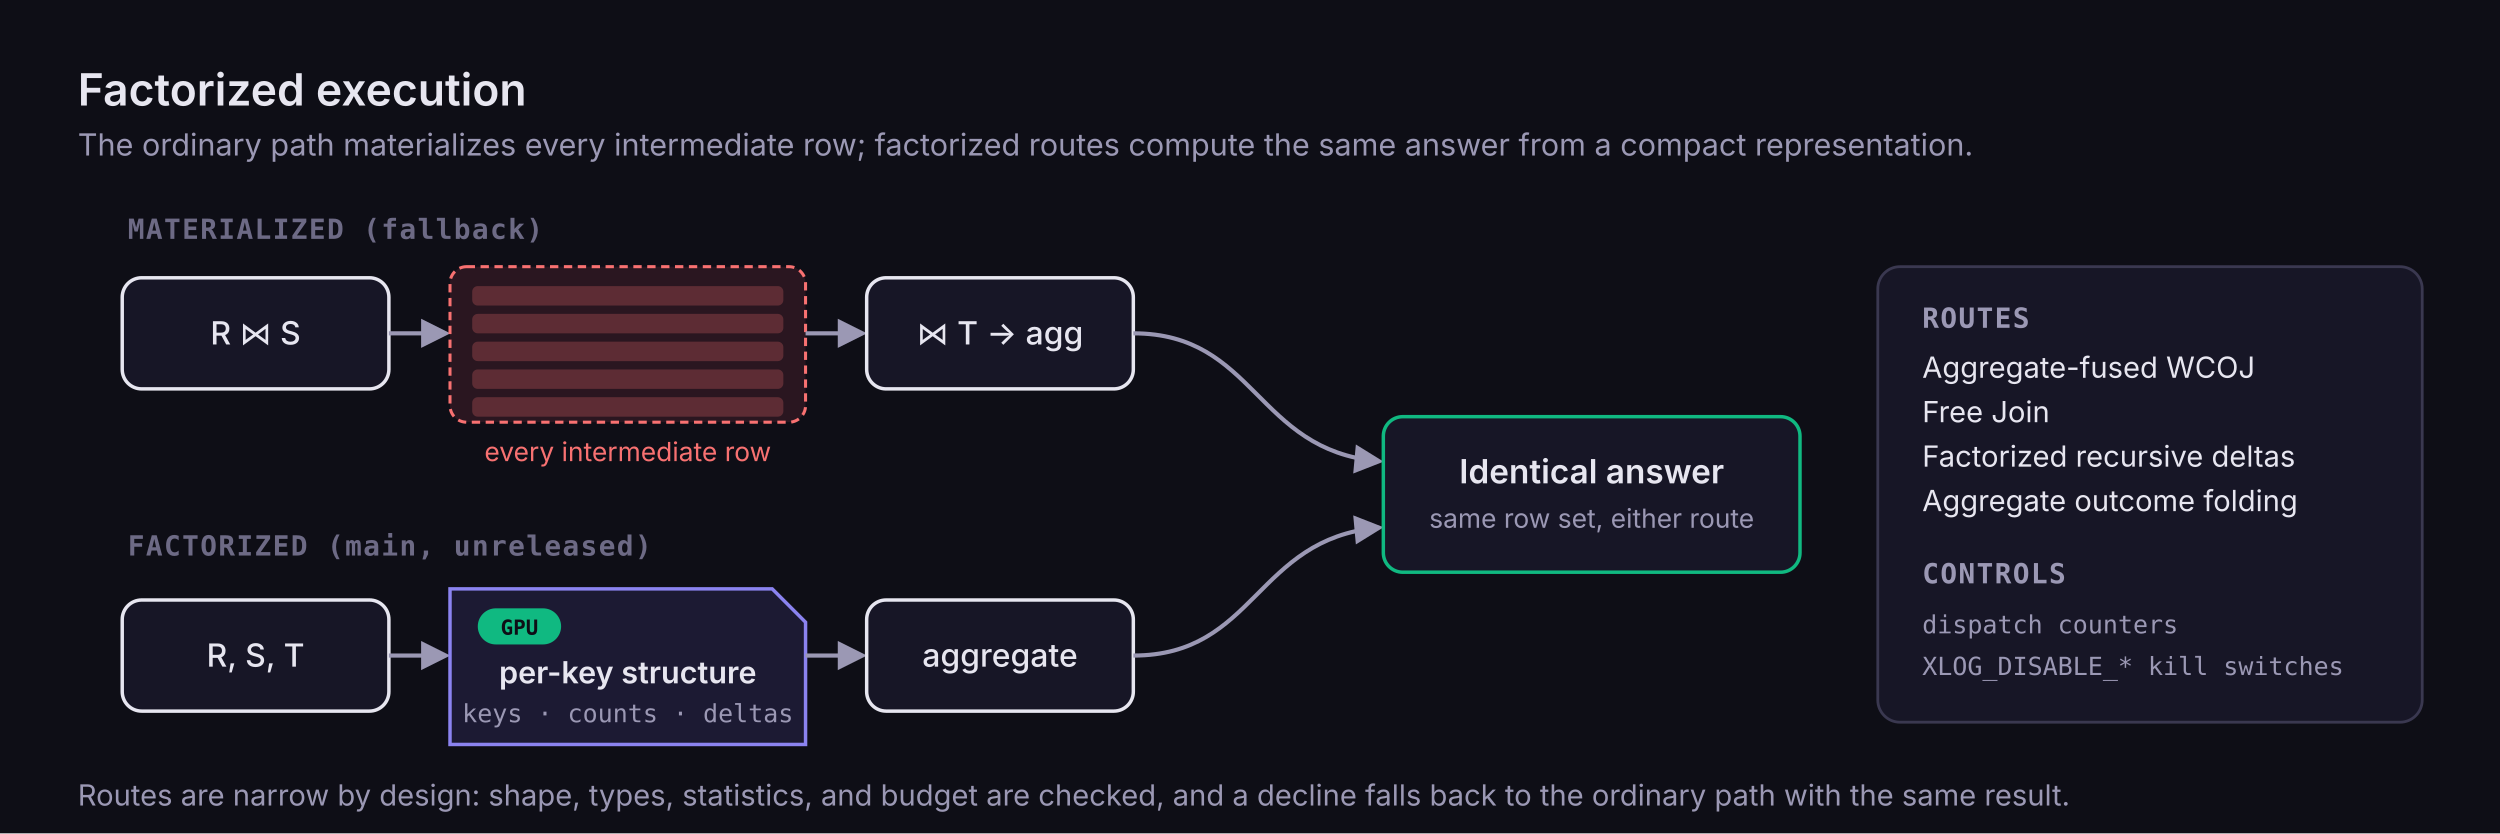
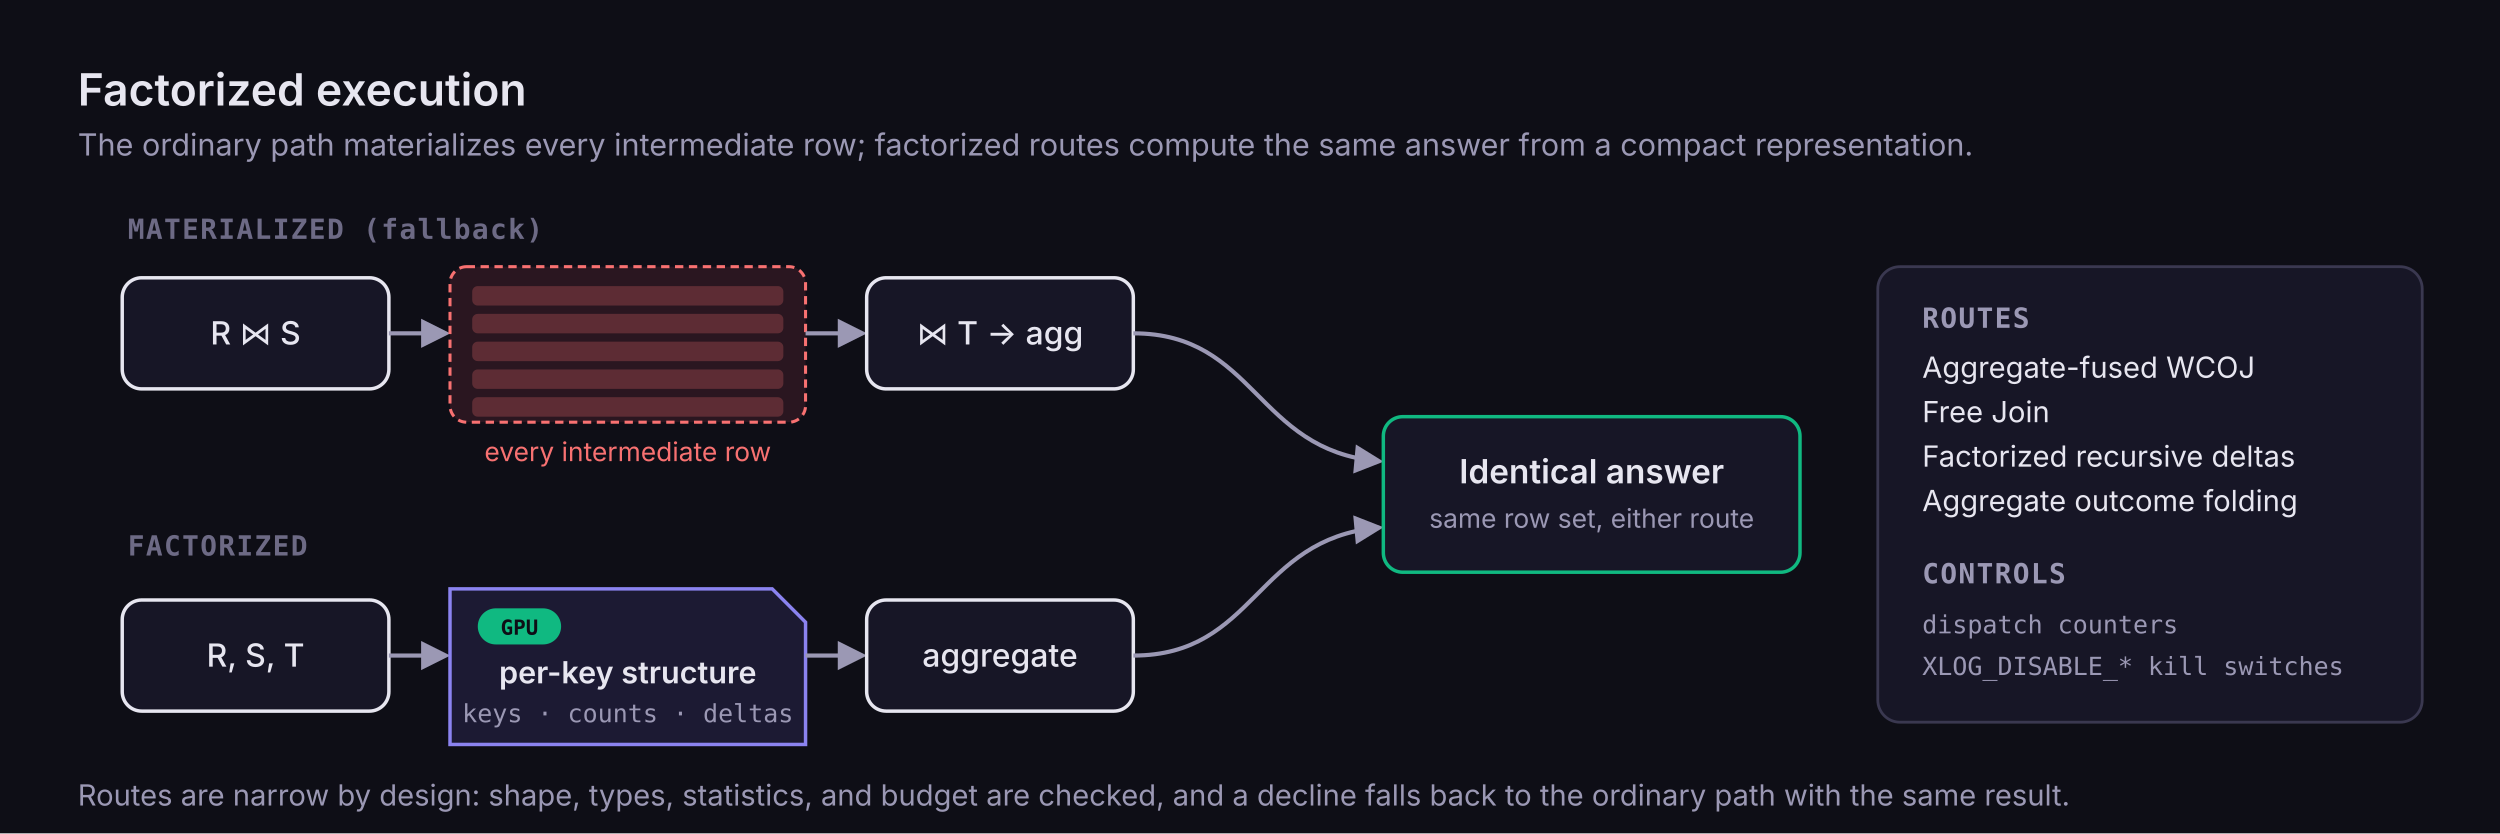
<svg xmlns="http://www.w3.org/2000/svg" viewBox="0 0 900 300" font-family="Inter, system-ui, sans-serif">
  <rect width="900" height="300" fill="#0E0E16" />
  <defs>
    <marker id="axd" viewBox="0 0 10 10" refX="8" refY="5" markerWidth="7" markerHeight="7" orient="auto-start-reverse">
      <path d="M0,0 L10,5 L0,10 z" fill="#9B98B4" />
    </marker>
  </defs>
  <text x="28" y="38" font-size="16" font-weight="600" fill="#E7E6F0">Factorized execution</text>
  <text x="28" y="56" font-size="11" fill="#9B98B4">The ordinary path materializes every intermediate row; factorized routes compute the same answer from a compact representation.</text>
  <text x="46" y="86" font-size="10" font-weight="600" letter-spacing="0.5" fill="#6D6A85" font-family="'JetBrains Mono','SF Mono',ui-monospace,Menlo,monospace">MATERIALIZED (fallback)</text>
  <rect x="44" y="100" width="96" height="40" rx="7" fill="#171626" stroke="#E7E6F0" stroke-width="1.25" />
  <text x="92" y="124" text-anchor="middle" font-size="11.5" font-weight="500" fill="#E7E6F0">R ⋈ S</text>
  <path d="M140,120 H160" stroke="#9B98B4" stroke-width="1.5" fill="none" marker-end="url(#axd)" />
  <g>
    <rect x="162" y="96" width="128" height="56" rx="6" fill="#2A1620" stroke="#F87171" stroke-width="1.1" stroke-dasharray="3 2" />
    <g fill="#F87171" fill-opacity="0.25">
      <rect x="170" y="103" width="112" height="7" rx="2" />
      <rect x="170" y="113" width="112" height="7" rx="2" />
      <rect x="170" y="123" width="112" height="7" rx="2" />
      <rect x="170" y="133" width="112" height="7" rx="2" />
      <rect x="170" y="143" width="112" height="7" rx="2" />
    </g>
    <text x="226" y="166" text-anchor="middle" font-size="9.5" fill="#F87171">every intermediate row</text>
  </g>
  <path d="M290,120 H310" stroke="#9B98B4" stroke-width="1.5" fill="none" marker-end="url(#axd)" />
  <rect x="312" y="100" width="96" height="40" rx="7" fill="#171626" stroke="#E7E6F0" stroke-width="1.25" />
  <text x="360" y="124" text-anchor="middle" font-size="11.5" font-weight="500" fill="#E7E6F0">⋈ T → agg</text>
-   <text x="46" y="200" font-size="10" font-weight="600" letter-spacing="0.5" fill="#6D6A85" font-family="'JetBrains Mono','SF Mono',ui-monospace,Menlo,monospace">FACTORIZED (main, unreleased)</text>
+   <text x="46" y="200" font-size="10" font-weight="600" letter-spacing="0.5" fill="#6D6A85" font-family="'JetBrains Mono','SF Mono',ui-monospace,Menlo,monospace">FACTORIZED</text>
  <rect x="44" y="216" width="96" height="40" rx="7" fill="#171626" stroke="#E7E6F0" stroke-width="1.25" />
  <text x="92" y="240" text-anchor="middle" font-size="11.5" font-weight="500" fill="#E7E6F0">R, S, T</text>
  <path d="M140,236 H160" stroke="#9B98B4" stroke-width="1.5" fill="none" marker-end="url(#axd)" />
  <g>
    <path d="M162,212 H278 L290,224 V268 H162 Z" fill="#1C1A33" stroke="#8B83F0" stroke-width="1.25" />
    <rect x="172" y="219" width="30" height="13" rx="6.5" fill="#10B981" />
    <text x="187" y="228.5" text-anchor="middle" font-size="7.5" font-weight="600" fill="#0E0E16" font-family="'JetBrains Mono','SF Mono',ui-monospace,Menlo,monospace">GPU</text>
    <text x="226" y="246" text-anchor="middle" font-size="11" font-weight="600" fill="#E7E6F0">per-key structure</text>
    <text x="226" y="260" text-anchor="middle" font-size="9" fill="#9B98B4" font-family="'JetBrains Mono','SF Mono',ui-monospace,Menlo,monospace">keys · counts · deltas</text>
  </g>
  <path d="M290,236 H310" stroke="#9B98B4" stroke-width="1.5" fill="none" marker-end="url(#axd)" />
  <rect x="312" y="216" width="96" height="40" rx="7" fill="#171626" stroke="#E7E6F0" stroke-width="1.25" />
  <text x="360" y="240" text-anchor="middle" font-size="11.5" font-weight="500" fill="#E7E6F0">aggregate</text>
  <g stroke="#9B98B4" stroke-width="1.5" fill="none" marker-end="url(#axd)">
    <path d="M408,120 C452,120 452,162 496,166" />
    <path d="M408,236 C452,236 452,194 496,190" />
  </g>
  <rect x="498" y="150" width="150" height="56" rx="7" fill="#171626" stroke="#10B981" stroke-width="1.25" />
  <text x="573" y="174" text-anchor="middle" font-size="12" font-weight="600" fill="#E7E6F0">Identical answer</text>
  <text x="573" y="190" text-anchor="middle" font-size="9.5" fill="#9B98B4">same row set, either route</text>
  <rect x="676" y="96" width="196" height="164" rx="8" fill="#171626" stroke="#3A3850" stroke-width="1" />
  <text x="692" y="118" font-size="10" font-weight="600" letter-spacing="0.5" fill="#9B98B4" font-family="'JetBrains Mono','SF Mono',ui-monospace,Menlo,monospace">ROUTES</text>
  <text x="692" y="136" font-size="10.5" fill="#E7E6F0">Aggregate-fused WCOJ</text>
  <text x="692" y="152" font-size="10.5" fill="#E7E6F0">Free Join</text>
  <text x="692" y="168" font-size="10.5" fill="#E7E6F0">Factorized recursive deltas</text>
  <text x="692" y="184" font-size="10.5" fill="#E7E6F0">Aggregate outcome folding</text>
  <text x="692" y="210" font-size="10" font-weight="600" letter-spacing="0.5" fill="#9B98B4" font-family="'JetBrains Mono','SF Mono',ui-monospace,Menlo,monospace">CONTROLS</text>
  <text x="692" y="228" font-size="9" fill="#9B98B4" font-family="'JetBrains Mono','SF Mono',ui-monospace,Menlo,monospace">dispatch counters</text>
  <text x="692" y="243" font-size="9" fill="#9B98B4" font-family="'JetBrains Mono','SF Mono',ui-monospace,Menlo,monospace">XLOG_DISABLE_* kill switches</text>
  <text x="28" y="290" font-size="10.5" fill="#9B98B4">Routes are narrow by design: shape, types, statistics, and budget are checked, and a decline falls back to the ordinary path with the same result.</text>
</svg>
